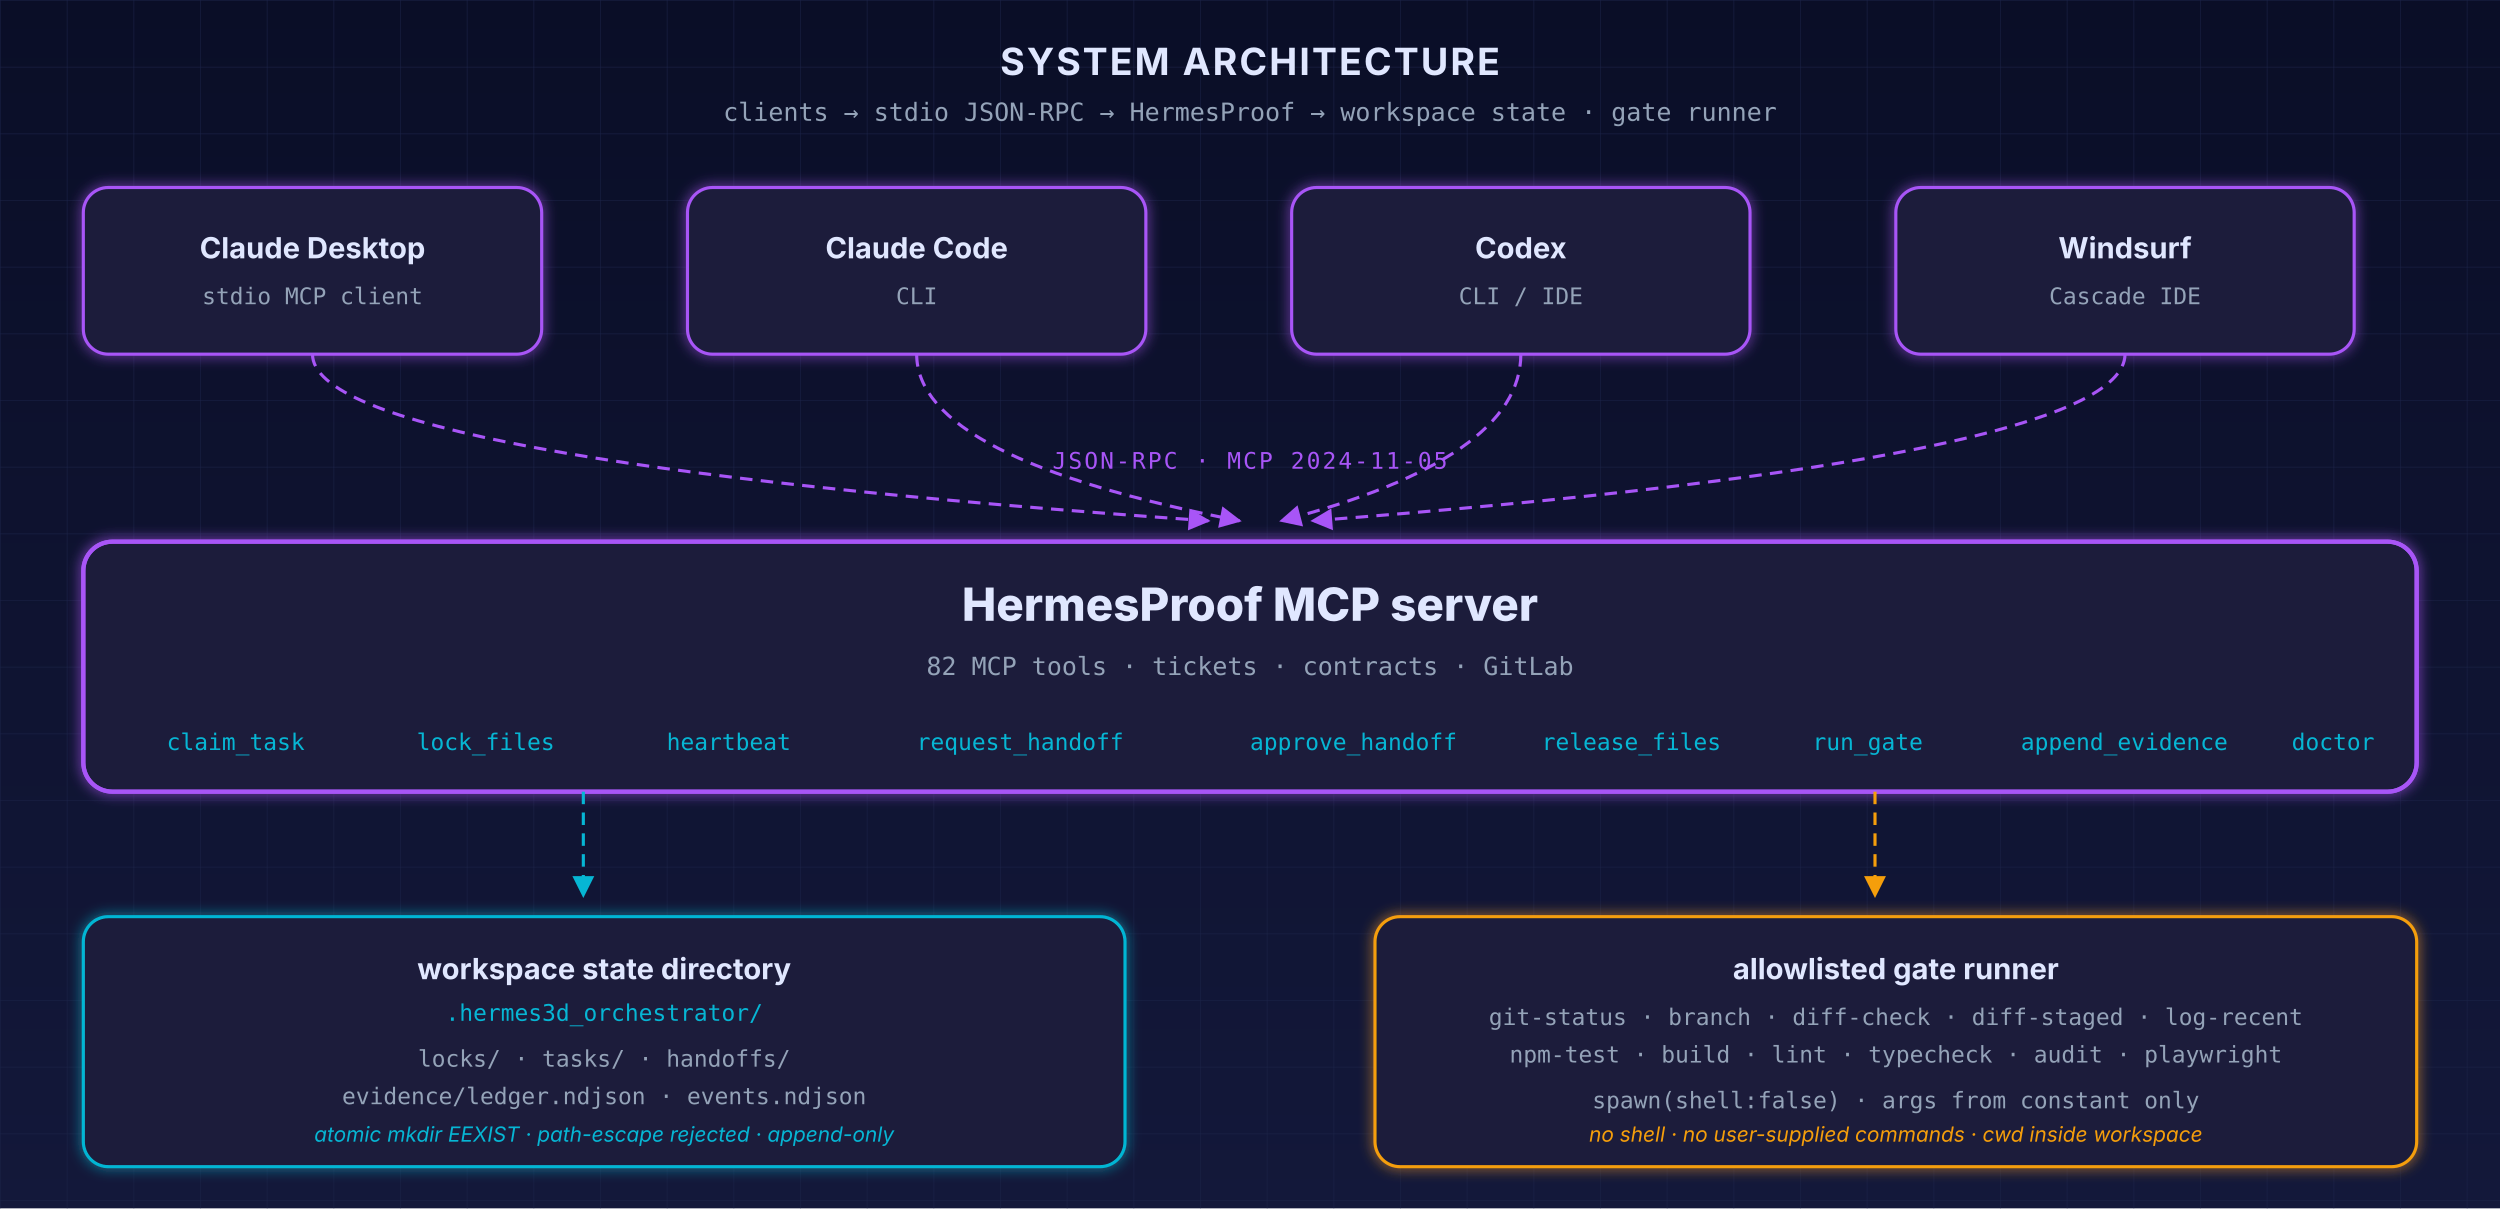
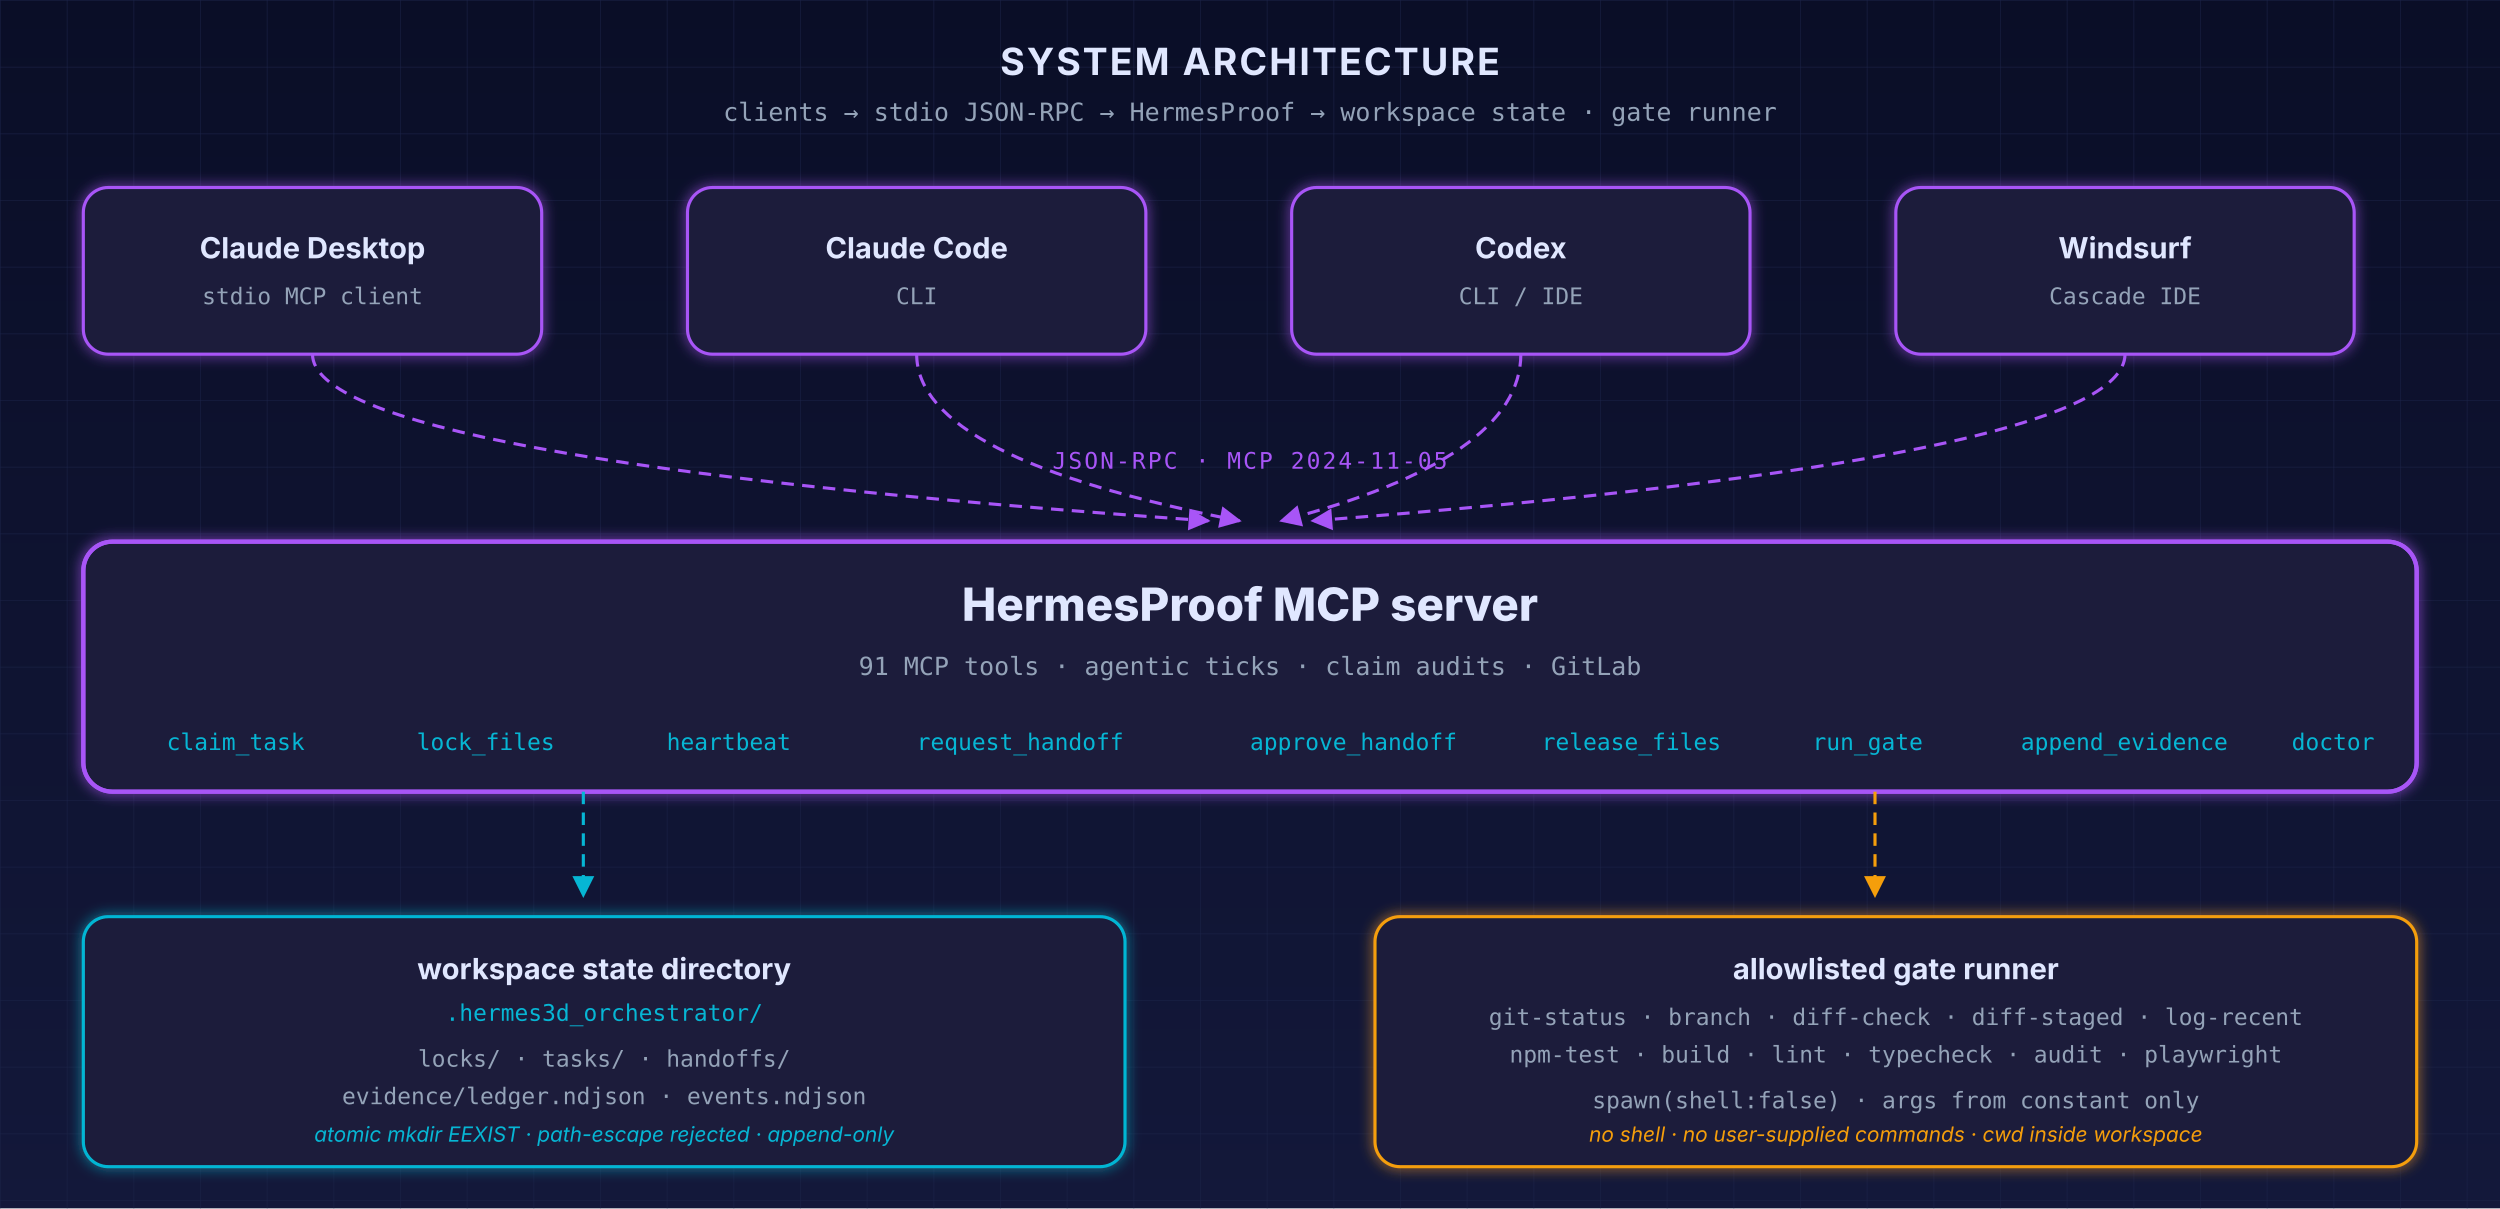
<svg xmlns="http://www.w3.org/2000/svg" viewBox="0 0 1200 580" font-family="ui-sans-serif, system-ui, -apple-system, Segoe UI, sans-serif" role="img" aria-label="HermesProof system architecture" aria-labelledby="architecture-title architecture-desc">
  <defs>
    <style>@media (prefers-reduced-motion: reduce){*{animation:none!important;animation-duration:0.001s!important}animate,animateTransform,animateMotion{display:none}}</style>
    <linearGradient id="bgA" x1="0" y1="0" x2="0" y2="1">
      <stop offset="0%" stop-color="#0a0e27" />
      <stop offset="100%" stop-color="#13183a" />
    </linearGradient>
    <pattern id="gridA" width="32" height="32" patternUnits="userSpaceOnUse">
      <path d="M 32 0 L 0 0 0 32" fill="none" stroke="#1c2348" stroke-width="0.5" />
    </pattern>
    <filter id="gA" x="-50%" y="-50%" width="200%" height="200%">
      <feGaussianBlur stdDeviation="3" result="b" />
      <feMerge>
        <feMergeNode in="b" />
        <feMergeNode in="SourceGraphic" />
      </feMerge>
    </filter>
    <marker id="arrA" viewBox="0 0 10 10" refX="9" refY="5" markerWidth="7" markerHeight="7" orient="auto-start-reverse">
      <path d="M0 0 L10 5 L0 10 z" fill="#a855f7" />
    </marker>
    <marker id="arrAt" viewBox="0 0 10 10" refX="9" refY="5" markerWidth="7" markerHeight="7" orient="auto-start-reverse">
      <path d="M0 0 L10 5 L0 10 z" fill="#06b6d4" />
    </marker>
    <marker id="arrAa" viewBox="0 0 10 10" refX="9" refY="5" markerWidth="7" markerHeight="7" orient="auto-start-reverse">
      <path d="M0 0 L10 5 L0 10 z" fill="#f59e0b" />
    </marker>
  </defs>
  <rect width="1200" height="580" fill="url(#bgA)" />
  <rect width="1200" height="580" fill="url(#gridA)" />
  <text x="600" y="36" text-anchor="middle" font-size="18" font-weight="700" fill="#e0e7ff" letter-spacing="1">SYSTEM ARCHITECTURE</text>
  <text x="600" y="58" text-anchor="middle" font-size="12" fill="#94a3b8" font-family="ui-monospace, SFMono-Regular, Menlo, monospace">clients → stdio JSON-RPC → HermesProof → workspace state · gate runner</text>
  <g transform="translate(40 90)">
    <g>
      <rect width="220" height="80" rx="12" fill="#1a1f3a" stroke="#a855f7" stroke-width="1.5" filter="url(#gA)" />
      <text x="110" y="34" text-anchor="middle" font-size="14" font-weight="700" fill="#e0e7ff">Claude Desktop</text>
      <text x="110" y="56" text-anchor="middle" font-size="11" fill="#94a3b8" font-family="ui-monospace, SFMono-Regular, Menlo, monospace">stdio MCP client</text>
    </g>
    <g transform="translate(290 0)">
      <rect width="220" height="80" rx="12" fill="#1a1f3a" stroke="#a855f7" stroke-width="1.5" filter="url(#gA)" />
      <text x="110" y="34" text-anchor="middle" font-size="14" font-weight="700" fill="#e0e7ff">Claude Code</text>
      <text x="110" y="56" text-anchor="middle" font-size="11" fill="#94a3b8" font-family="ui-monospace, SFMono-Regular, Menlo, monospace">CLI</text>
    </g>
    <g transform="translate(580 0)">
      <rect width="220" height="80" rx="12" fill="#1a1f3a" stroke="#a855f7" stroke-width="1.5" filter="url(#gA)" />
      <text x="110" y="34" text-anchor="middle" font-size="14" font-weight="700" fill="#e0e7ff">Codex</text>
      <text x="110" y="56" text-anchor="middle" font-size="11" fill="#94a3b8" font-family="ui-monospace, SFMono-Regular, Menlo, monospace">CLI / IDE</text>
    </g>
    <g transform="translate(870 0)">
      <rect width="220" height="80" rx="12" fill="#1a1f3a" stroke="#a855f7" stroke-width="1.5" filter="url(#gA)" />
      <text x="110" y="34" text-anchor="middle" font-size="14" font-weight="700" fill="#e0e7ff">Windsurf</text>
      <text x="110" y="56" text-anchor="middle" font-size="11" fill="#94a3b8" font-family="ui-monospace, SFMono-Regular, Menlo, monospace">Cascade IDE</text>
    </g>
  </g>
  <g fill="none" stroke="#a855f7" stroke-width="1.5" stroke-dasharray="6 4">
    <path d="M 150 170 Q 150 220 580 250" marker-end="url(#arrA)">
      <animate attributeName="stroke-dashoffset" values="0;-20" dur="1s" repeatCount="indefinite" />
    </path>
    <path d="M 440 170 Q 440 220 595 250" marker-end="url(#arrA)">
      <animate attributeName="stroke-dashoffset" values="0;-20" dur="1s" repeatCount="indefinite" />
    </path>
    <path d="M 730 170 Q 730 220 615 250" marker-end="url(#arrA)">
      <animate attributeName="stroke-dashoffset" values="0;-20" dur="1s" repeatCount="indefinite" />
    </path>
    <path d="M 1020 170 Q 1020 220 630 250" marker-end="url(#arrA)">
      <animate attributeName="stroke-dashoffset" values="0;-20" dur="1s" repeatCount="indefinite" />
    </path>
  </g>
  <text x="600" y="225" text-anchor="middle" font-size="11" fill="#a855f7" font-family="ui-monospace, SFMono-Regular, Menlo, monospace" letter-spacing="1">JSON-RPC · MCP 2024-11-05</text>
  <g transform="translate(40 260)">
    <rect width="1120" height="120" rx="14" fill="#1a1f3a" stroke="#a855f7" stroke-width="2" filter="url(#gA)" />
    <rect width="1120" height="120" rx="14" fill="none" stroke="#a855f7" stroke-width="2">
      <animate attributeName="stroke-opacity" values="0.4;1;0.4" dur="3s" repeatCount="indefinite" />
    </rect>
    <text x="560" y="38" text-anchor="middle" font-size="22" font-weight="800" fill="#e0e7ff">HermesProof MCP server</text>
-     <text x="560" y="64" text-anchor="middle" font-size="12" fill="#94a3b8" font-family="ui-monospace, SFMono-Regular, Menlo, monospace">82 MCP tools · tickets · contracts · GitLab</text>
+     <text x="560" y="64" text-anchor="middle" font-size="12" fill="#94a3b8" font-family="ui-monospace, SFMono-Regular, Menlo, monospace">91 MCP tools · agentic ticks · claim audits · GitLab</text>
    <g font-family="ui-monospace, SFMono-Regular, Menlo, monospace" font-size="11" fill="#06b6d4">
      <text x="40" y="100">claim_task</text>
      <text x="160" y="100">lock_files</text>
      <text x="280" y="100">heartbeat</text>
      <text x="400" y="100">request_handoff</text>
      <text x="560" y="100">approve_handoff</text>
      <text x="700" y="100">release_files</text>
      <text x="830" y="100">run_gate</text>
      <text x="930" y="100">append_evidence</text>
      <text x="1060" y="100">doctor</text>
    </g>
  </g>
  <line x1="280" y1="380" x2="280" y2="430" stroke="#06b6d4" stroke-width="1.5" stroke-dasharray="6 4" marker-end="url(#arrAt)">
    <animate attributeName="stroke-dashoffset" values="0;-20" dur="1s" repeatCount="indefinite" />
  </line>
  <line x1="900" y1="380" x2="900" y2="430" stroke="#f59e0b" stroke-width="1.5" stroke-dasharray="6 4" marker-end="url(#arrAa)">
    <animate attributeName="stroke-dashoffset" values="0;-20" dur="1s" repeatCount="indefinite" />
  </line>
  <g transform="translate(40 440)">
    <rect width="500" height="120" rx="12" fill="#1a1f3a" stroke="#06b6d4" stroke-width="1.5" filter="url(#gA)" />
    <text x="250" y="30" text-anchor="middle" font-size="14" font-weight="700" fill="#e0e7ff">workspace state directory</text>
    <text x="250" y="50" text-anchor="middle" font-size="11" fill="#06b6d4" font-family="ui-monospace, SFMono-Regular, Menlo, monospace">.hermes3d_orchestrator/</text>
    <text x="250" y="72" text-anchor="middle" font-size="11" fill="#94a3b8" font-family="ui-monospace, SFMono-Regular, Menlo, monospace">locks/ · tasks/ · handoffs/</text>
    <text x="250" y="90" text-anchor="middle" font-size="11" fill="#94a3b8" font-family="ui-monospace, SFMono-Regular, Menlo, monospace">evidence/ledger.ndjson · events.ndjson</text>
    <text x="250" y="108" text-anchor="middle" font-size="10" fill="#06b6d4" font-style="italic">atomic mkdir EEXIST · path-escape rejected · append-only</text>
  </g>
  <g transform="translate(660 440)">
    <rect width="500" height="120" rx="12" fill="#1a1f3a" stroke="#f59e0b" stroke-width="1.5" filter="url(#gA)" />
    <text x="250" y="30" text-anchor="middle" font-size="14" font-weight="700" fill="#e0e7ff">allowlisted gate runner</text>
    <text x="250" y="52" text-anchor="middle" font-size="11" fill="#94a3b8" font-family="ui-monospace, SFMono-Regular, Menlo, monospace">git-status · branch · diff-check · diff-staged · log-recent</text>
    <text x="250" y="70" text-anchor="middle" font-size="11" fill="#94a3b8" font-family="ui-monospace, SFMono-Regular, Menlo, monospace">npm-test · build · lint · typecheck · audit · playwright</text>
    <text x="250" y="92" text-anchor="middle" font-size="11" fill="#94a3b8" font-family="ui-monospace, SFMono-Regular, Menlo, monospace">spawn(shell:false) · args from constant only</text>
    <text x="250" y="108" text-anchor="middle" font-size="10" fill="#f59e0b" font-style="italic">no shell · no user-supplied commands · cwd inside workspace</text>
  </g>
</svg>
